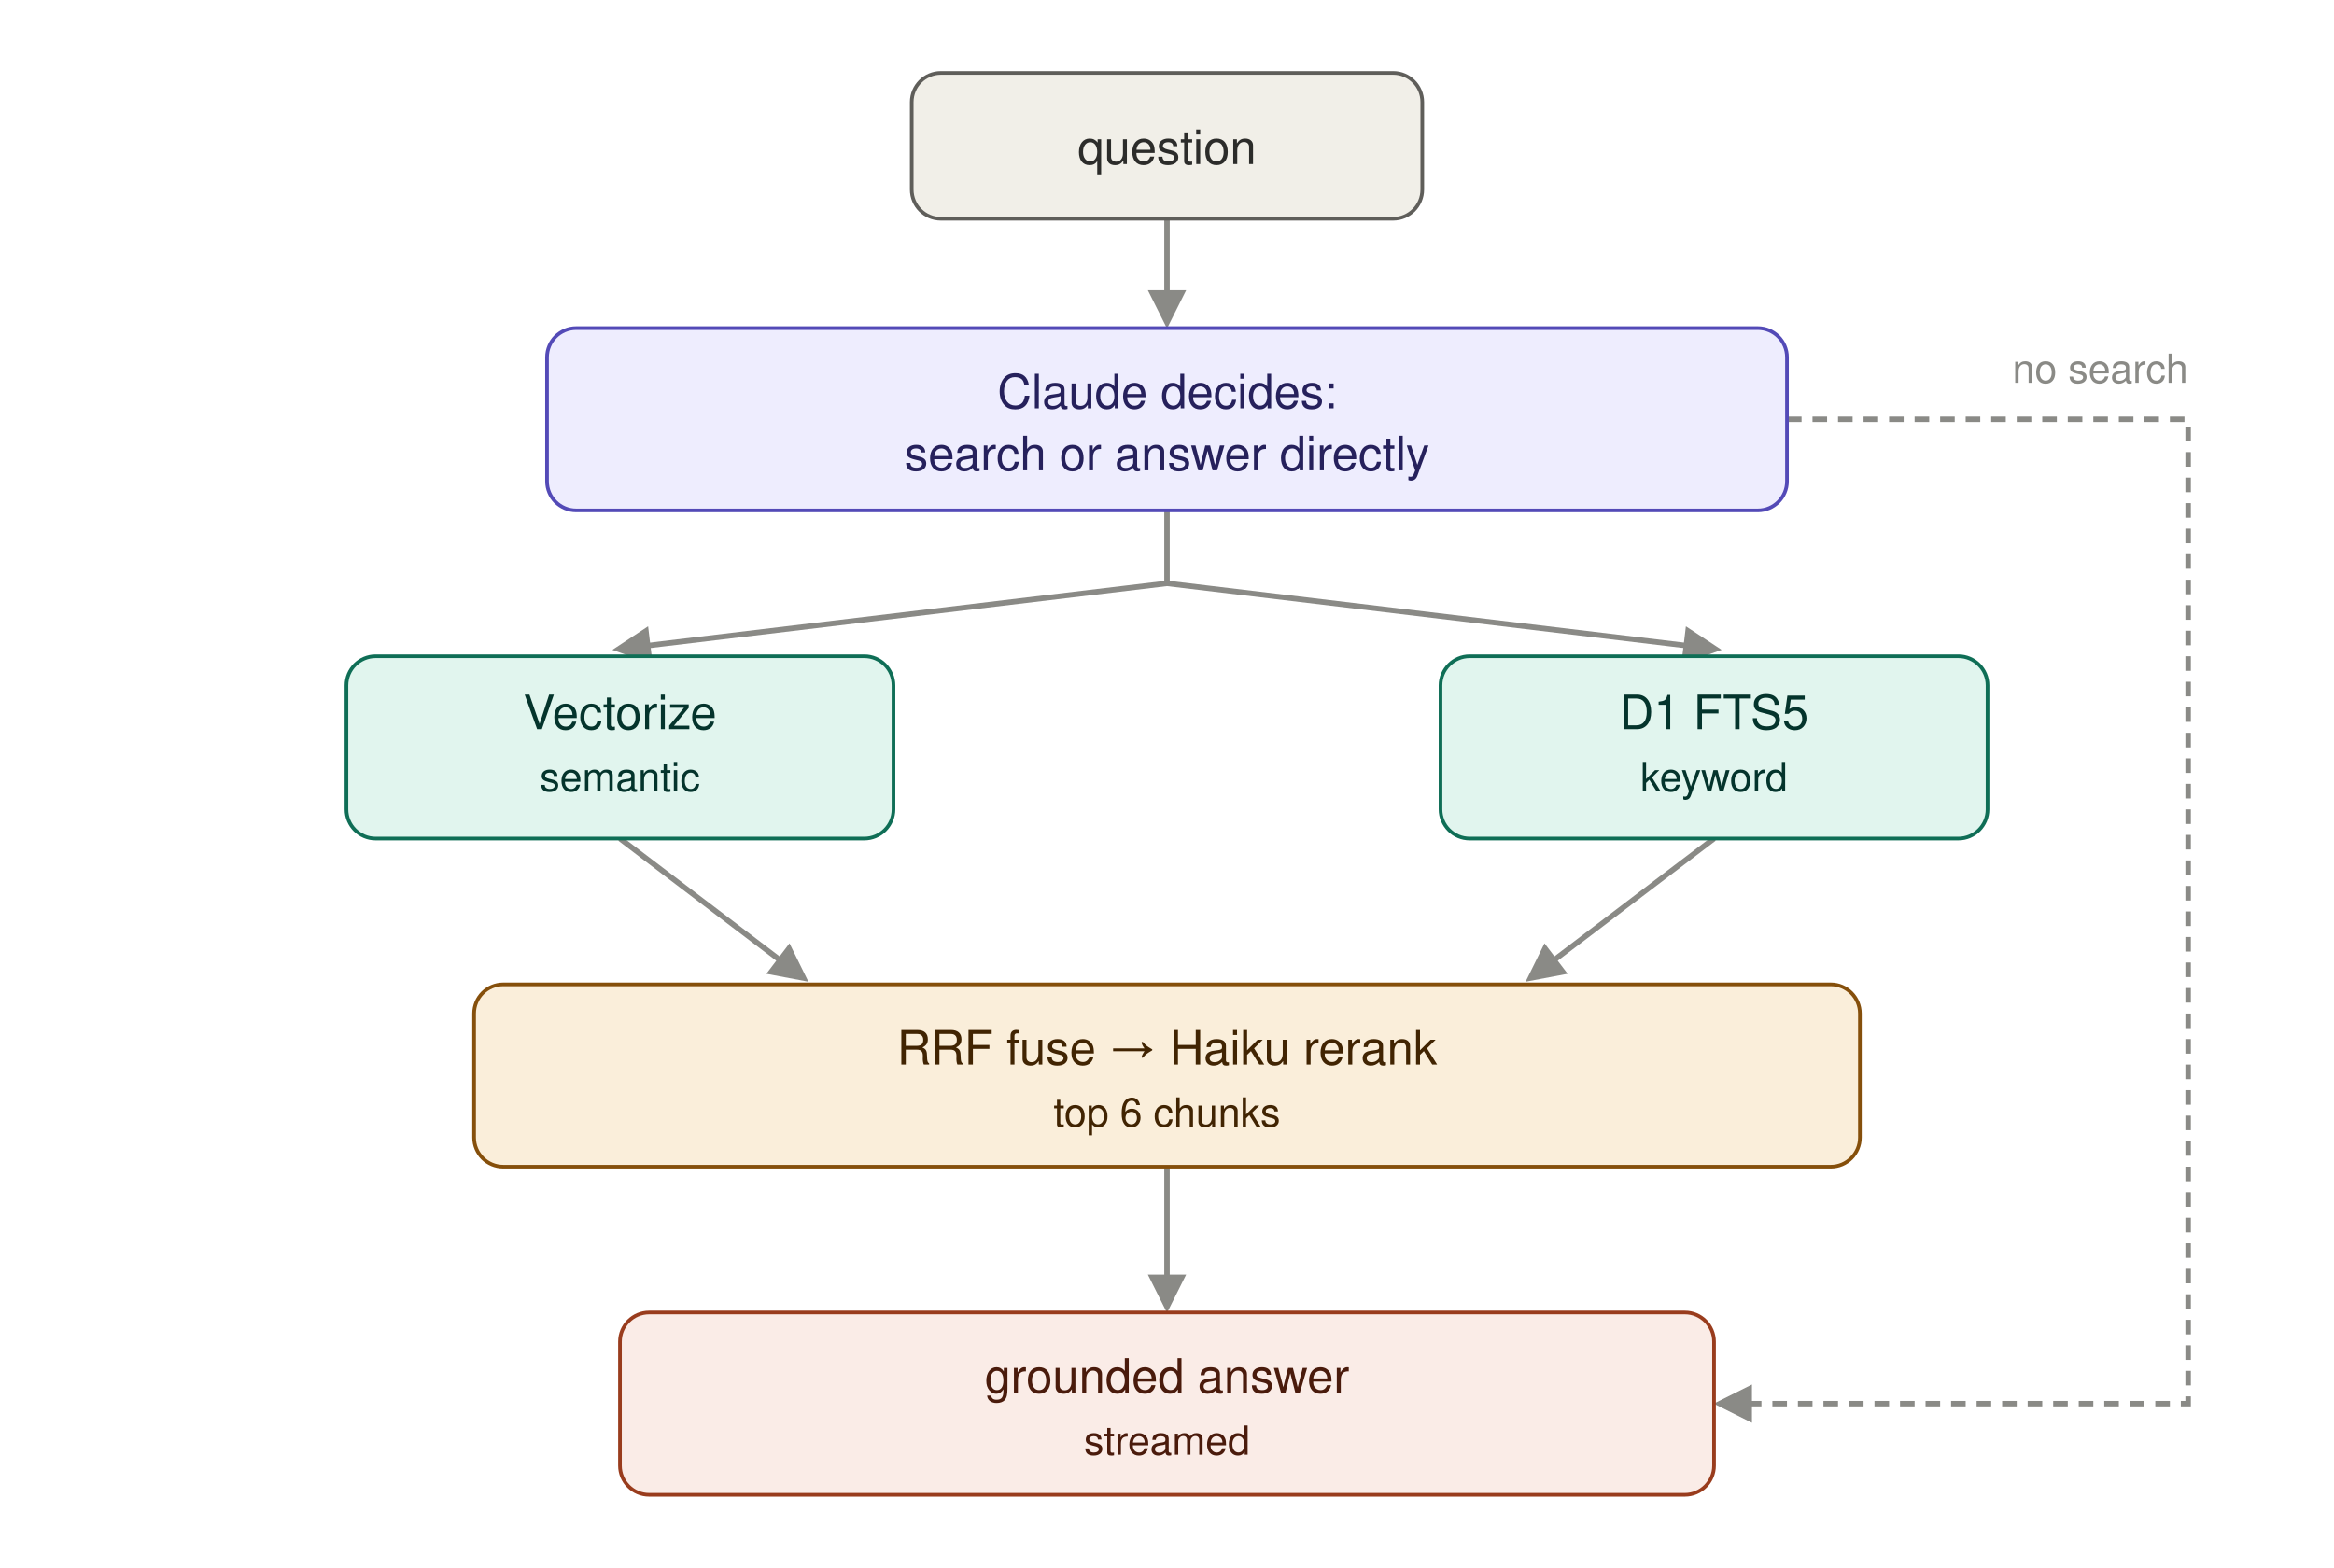
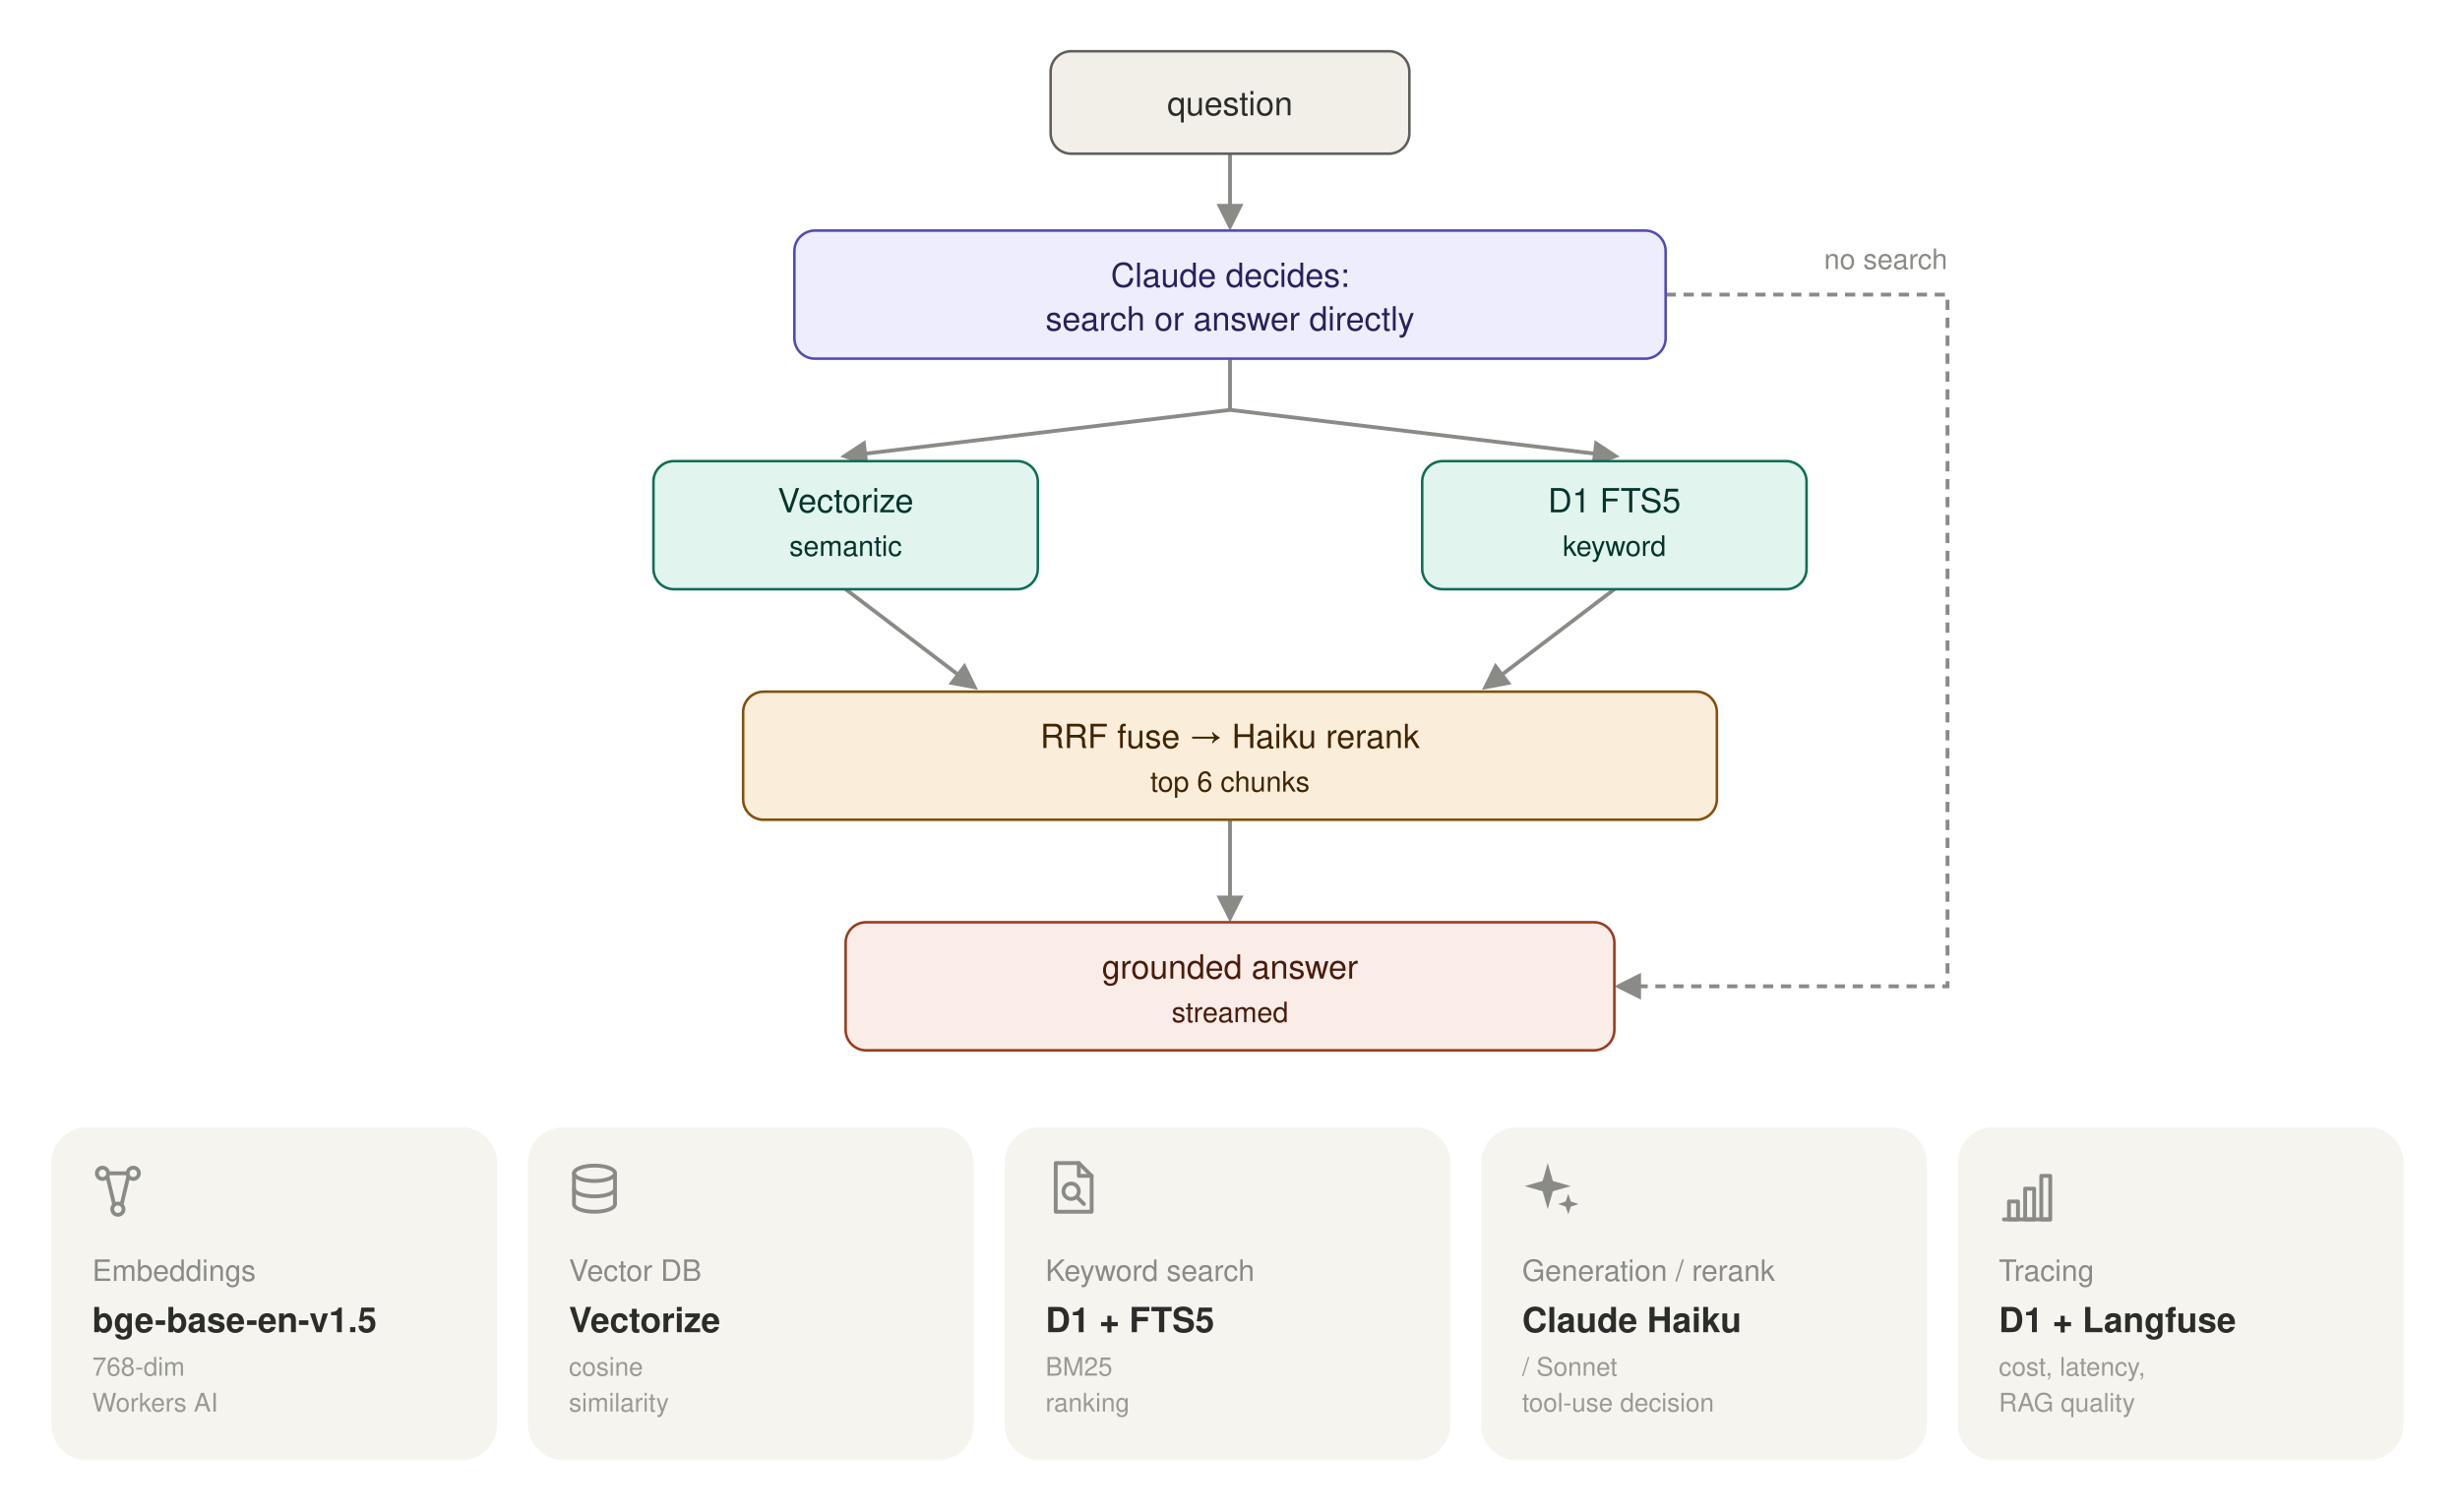
- <svg xmlns="http://www.w3.org/2000/svg" viewBox="0 0 640 430" role="img" font-family="-apple-system,BlinkMacSystemFont,'Segoe UI',Helvetica,Arial,sans-serif">
+ <svg xmlns="http://www.w3.org/2000/svg" viewBox="0 0 960 590" role="img" font-family="-apple-system,BlinkMacSystemFont,'Segoe UI',Helvetica,Arial,sans-serif">
  <defs>
    <marker id="arrow" viewBox="0 0 10 10" refX="8" refY="5" markerWidth="7" markerHeight="7" orient="auto-start-reverse">
      <path d="M0,0 L10,5 L0,10 z" fill="#8a8a86" />
    </marker>
  </defs>
-   <g stroke="#8a8a86" stroke-width="1.5" fill="none">
-     <line x1="320" y1="60" x2="320" y2="88" marker-end="url(#arrow)" />
-     <line x1="320" y1="140" x2="320" y2="160" />
-     <line x1="320" y1="160" x2="170" y2="178" marker-end="url(#arrow)" />
-     <line x1="320" y1="160" x2="470" y2="178" marker-end="url(#arrow)" />
-     <line x1="170" y1="230" x2="220" y2="268" marker-end="url(#arrow)" />
-     <line x1="470" y1="230" x2="420" y2="268" marker-end="url(#arrow)" />
-     <line x1="320" y1="320" x2="320" y2="358" marker-end="url(#arrow)" />
-     <path d="M 490,115 L 600,115 L 600,385 L 472,385" stroke-dasharray="4 3" marker-end="url(#arrow)" />
+   <g transform="translate(160,0)">
+     <g stroke="#8a8a86" stroke-width="1.5" fill="none">
+       <line x1="320" y1="60" x2="320" y2="88" marker-end="url(#arrow)" />
+       <line x1="320" y1="140" x2="320" y2="160" />
+       <line x1="320" y1="160" x2="170" y2="178" marker-end="url(#arrow)" />
+       <line x1="320" y1="160" x2="470" y2="178" marker-end="url(#arrow)" />
+       <line x1="170" y1="230" x2="220" y2="268" marker-end="url(#arrow)" />
+       <line x1="470" y1="230" x2="420" y2="268" marker-end="url(#arrow)" />
+       <line x1="320" y1="320" x2="320" y2="358" marker-end="url(#arrow)" />
+       <path d="M 490,115 L 600,115 L 600,385 L 472,385" stroke-dasharray="4 3" marker-end="url(#arrow)" />
+     </g>
+     <text x="600" y="105" text-anchor="end" font-size="11" fill="#8a8a86">no search</text>
+     <rect x="250" y="20" width="140" height="40" rx="8" fill="#F1EFE8" stroke="#5F5E5A" />
+     <text x="320" y="45" text-anchor="middle" font-size="13" fill="#2C2C2A">question</text>
+     <rect x="150" y="90" width="340" height="50" rx="8" fill="#EEEDFE" stroke="#534AB7" />
+     <text x="320" y="112" text-anchor="middle" font-size="13" fill="#26215C">Claude decides:</text>
+     <text x="320" y="129" text-anchor="middle" font-size="13" fill="#26215C">search or answer directly</text>
+     <rect x="95" y="180" width="150" height="50" rx="8" fill="#E1F5EE" stroke="#0F6E56" />
+     <text x="170" y="200" text-anchor="middle" font-size="13" fill="#04342C">Vectorize</text>
+     <text x="170" y="217" text-anchor="middle" font-size="11" fill="#04342C">semantic</text>
+     <rect x="395" y="180" width="150" height="50" rx="8" fill="#E1F5EE" stroke="#0F6E56" />
+     <text x="470" y="200" text-anchor="middle" font-size="13" fill="#04342C">D1 FTS5</text>
+     <text x="470" y="217" text-anchor="middle" font-size="11" fill="#04342C">keyword</text>
+     <rect x="130" y="270" width="380" height="50" rx="8" fill="#FAEEDA" stroke="#854F0B" />
+     <text x="320" y="292" text-anchor="middle" font-size="13" fill="#412402">RRF fuse → Haiku rerank</text>
+     <text x="320" y="309" text-anchor="middle" font-size="11" fill="#412402">top 6 chunks</text>
+     <rect x="170" y="360" width="300" height="50" rx="8" fill="#FAECE7" stroke="#993C1D" />
+     <text x="320" y="382" text-anchor="middle" font-size="13" fill="#4A1B0C">grounded answer</text>
+     <text x="320" y="399" text-anchor="middle" font-size="11" fill="#4A1B0C">streamed</text>
  </g>
-   <text x="600" y="105" text-anchor="end" font-size="11" fill="#8a8a86">no search</text>
-   <rect x="250" y="20" width="140" height="40" rx="8" fill="#F1EFE8" stroke="#5F5E5A" />
-   <text x="320" y="45" text-anchor="middle" font-size="13" fill="#2C2C2A">question</text>
-   <rect x="150" y="90" width="340" height="50" rx="8" fill="#EEEDFE" stroke="#534AB7" />
-   <text x="320" y="112" text-anchor="middle" font-size="13" fill="#26215C">Claude decides:</text>
-   <text x="320" y="129" text-anchor="middle" font-size="13" fill="#26215C">search or answer directly</text>
-   <rect x="95" y="180" width="150" height="50" rx="8" fill="#E1F5EE" stroke="#0F6E56" />
-   <text x="170" y="200" text-anchor="middle" font-size="13" fill="#04342C">Vectorize</text>
-   <text x="170" y="217" text-anchor="middle" font-size="11" fill="#04342C">semantic</text>
-   <rect x="395" y="180" width="150" height="50" rx="8" fill="#E1F5EE" stroke="#0F6E56" />
-   <text x="470" y="200" text-anchor="middle" font-size="13" fill="#04342C">D1 FTS5</text>
-   <text x="470" y="217" text-anchor="middle" font-size="11" fill="#04342C">keyword</text>
-   <rect x="130" y="270" width="380" height="50" rx="8" fill="#FAEEDA" stroke="#854F0B" />
-   <text x="320" y="292" text-anchor="middle" font-size="13" fill="#412402">RRF fuse → Haiku rerank</text>
-   <text x="320" y="309" text-anchor="middle" font-size="11" fill="#412402">top 6 chunks</text>
-   <rect x="170" y="360" width="300" height="50" rx="8" fill="#FAECE7" stroke="#993C1D" />
-   <text x="320" y="382" text-anchor="middle" font-size="13" fill="#4A1B0C">grounded answer</text>
-   <text x="320" y="399" text-anchor="middle" font-size="11" fill="#4A1B0C">streamed</text>
+   <g font-family="-apple-system,BlinkMacSystemFont,'Segoe UI',Helvetica,Arial,sans-serif">
+     <g transform="translate(20,440)">
+       <rect width="174" height="130" rx="14" fill="#F5F4EF" />
+       <g transform="translate(16,14)" stroke="#8a8a86" stroke-width="1.5" fill="none" stroke-linecap="round" stroke-linejoin="round">
+         <circle cx="4" cy="4" r="2.2" />
+         <circle cx="16" cy="4" r="2.2" />
+         <circle cx="10" cy="18" r="2.2" />
+         <line x1="6" y1="5.5" x2="8.5" y2="16" />
+         <line x1="14" y1="5.5" x2="11.5" y2="16" />
+         <line x1="6.2" y1="4" x2="13.8" y2="4" />
+       </g>
+       <text x="16" y="60" font-size="11.5" fill="#8a8a86">Embeddings</text>
+       <text x="16" y="80" font-size="13.5" font-weight="600" fill="#2C2C2A">bge-base-en-v1.5</text>
+       <text x="16" y="97" font-size="10" fill="#9a9a94">768-dim</text>
+       <text x="16" y="111" font-size="10" fill="#9a9a94">Workers AI</text>
+     </g>
+     <g transform="translate(206,440)">
+       <rect width="174" height="130" rx="14" fill="#F5F4EF" />
+       <g transform="translate(16,14)" stroke="#8a8a86" stroke-width="1.5" fill="none" stroke-linecap="round" stroke-linejoin="round">
+         <ellipse cx="10" cy="4" rx="8" ry="3" />
+         <path d="M2,4 V16 C2,17.7 5.6,19 10,19 C14.4,19 18,17.7 18,16 V4" />
+         <path d="M2,10 C2,11.7 5.6,13 10,13 C14.4,13 18,11.7 18,10" />
+       </g>
+       <text x="16" y="60" font-size="11.5" fill="#8a8a86">Vector DB</text>
+       <text x="16" y="80" font-size="13.5" font-weight="600" fill="#2C2C2A">Vectorize</text>
+       <text x="16" y="97" font-size="10" fill="#9a9a94">cosine</text>
+       <text x="16" y="111" font-size="10" fill="#9a9a94">similarity</text>
+     </g>
+     <g transform="translate(392,440)">
+       <rect width="174" height="130" rx="14" fill="#F5F4EF" />
+       <g transform="translate(16,12)" stroke="#8a8a86" stroke-width="1.5" fill="none" stroke-linecap="round" stroke-linejoin="round">
+         <path d="M4,2 H13 L18,7 V21 H4 Z" />
+         <path d="M13,2 V7 H18" />
+         <circle cx="10" cy="13" r="3" />
+         <line x1="12.3" y1="15.3" x2="15" y2="18" />
+       </g>
+       <text x="16" y="60" font-size="11.5" fill="#8a8a86">Keyword search</text>
+       <text x="16" y="80" font-size="13.5" font-weight="600" fill="#2C2C2A">D1 + FTS5</text>
+       <text x="16" y="97" font-size="10" fill="#9a9a94">BM25</text>
+       <text x="16" y="111" font-size="10" fill="#9a9a94">ranking</text>
+     </g>
+     <g transform="translate(578,440)">
+       <rect width="174" height="130" rx="14" fill="#F5F4EF" />
+       <g transform="translate(16,14)" fill="#8a8a86">
+         <path d="M10,0 L12,7 L19,9 L12,11 L10,18 L8,11 L1,9 L8,7 Z" />
+         <path d="M18,12 L19,15 L22,16 L19,17 L18,20 L17,17 L14,16 L17,15 Z" />
+       </g>
+       <text x="16" y="60" font-size="11.5" fill="#8a8a86">Generation / rerank</text>
+       <text x="16" y="80" font-size="13.5" font-weight="600" fill="#2C2C2A">Claude Haiku</text>
+       <text x="16" y="97" font-size="10" fill="#9a9a94">/ Sonnet</text>
+       <text x="16" y="111" font-size="10" fill="#9a9a94">tool-use decision</text>
+     </g>
+     <g transform="translate(764,440)">
+       <rect width="174" height="130" rx="14" fill="#F5F4EF" />
+       <g transform="translate(16,16)" stroke="#8a8a86" stroke-width="1.5" fill="none" stroke-linecap="round" stroke-linejoin="round">
+         <line x1="2" y1="20" x2="20" y2="20" />
+         <rect x="4" y="13" width="3.5" height="7" />
+         <rect x="10.3" y="8" width="3.5" height="12" />
+         <rect x="16.6" y="3" width="3.5" height="17" />
+       </g>
+       <text x="16" y="60" font-size="11.5" fill="#8a8a86">Tracing</text>
+       <text x="16" y="80" font-size="13.5" font-weight="600" fill="#2C2C2A">D1 + Langfuse</text>
+       <text x="16" y="97" font-size="10" fill="#9a9a94">cost, latency,</text>
+       <text x="16" y="111" font-size="10" fill="#9a9a94">RAG quality</text>
+     </g>
+   </g>
</svg>
